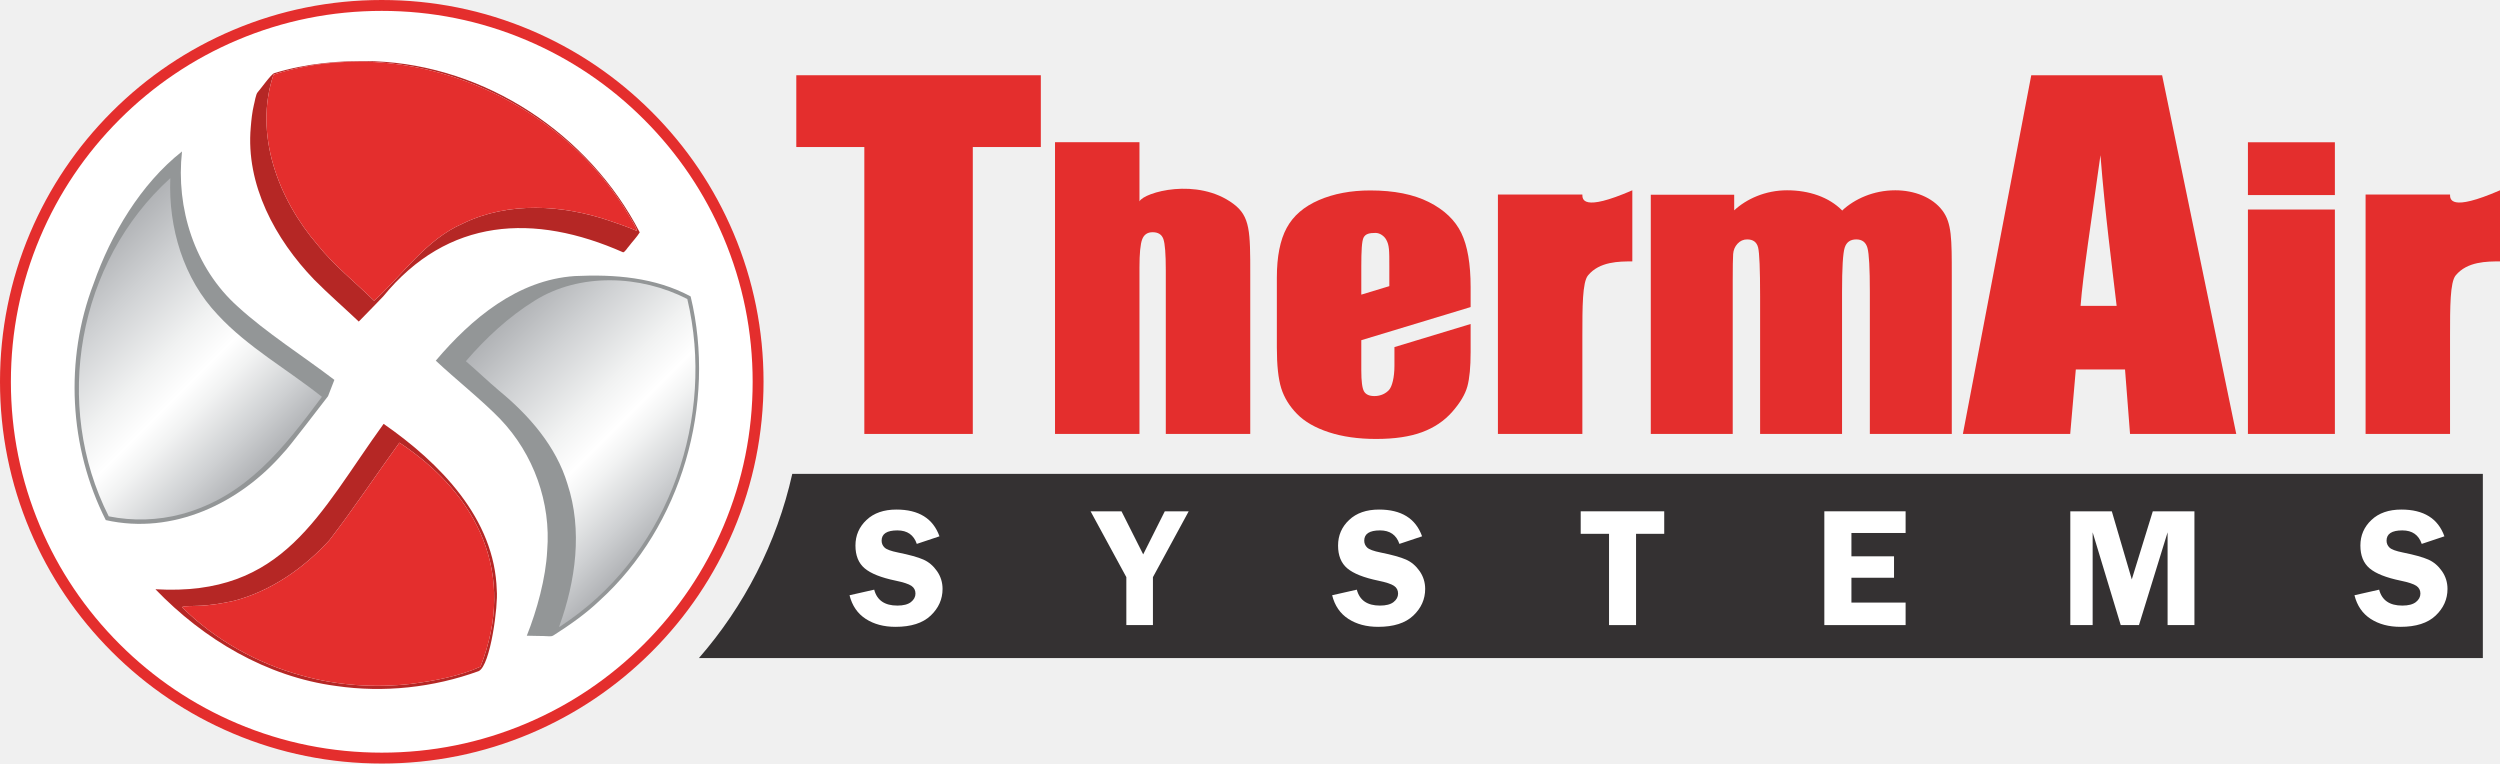
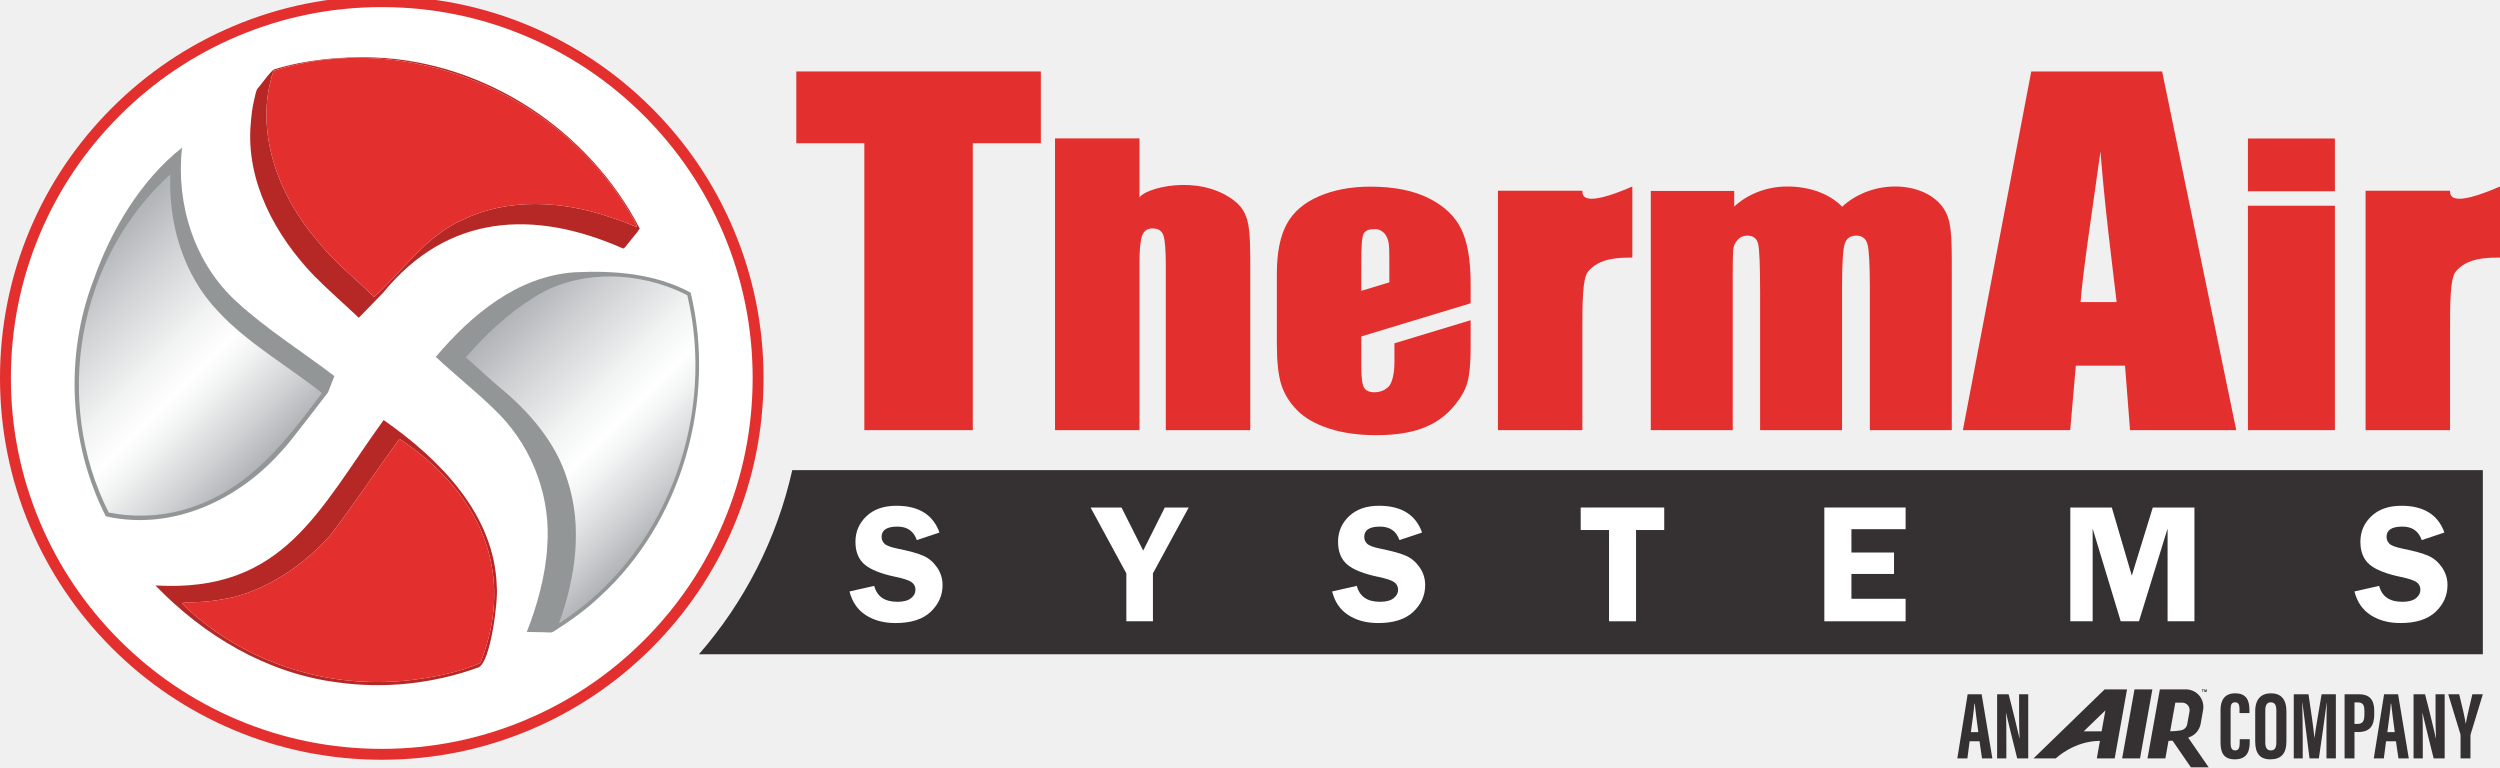
- <svg xmlns="http://www.w3.org/2000/svg" id="Layer_1" version="1.1" viewBox="0 0 1200 366.499">
+ <svg xmlns="http://www.w3.org/2000/svg" xmlns:xlink="http://www.w3.org/1999/xlink" id="Layer_1" version="1.1" viewBox="0 0 1200 368.32">
  <defs>
    <style>
      .st0 {
        fill: none;
      }

      .st1 {
+         fill: #e32f2d;
+       }
+ 
+       .st2 {
        fill: url(#linear-gradient1);
      }

-       .st2 {
+       .st3 {
        fill: #939697;
-       }
- 
-       .st3 {
-         fill: #e42e2d;
      }

      .st4 {
        fill: url(#linear-gradient);
      }

      .st5 {
+         fill: #b52825;
+       }
+ 
+       .st6 {
        fill: #fff;
      }

-       .st6 {
-         fill: #b52725;
-       }
- 
      .st7 {
-         fill: #343132;
+         fill: #353132;
      }
    </style>
-     <linearGradient id="linear-gradient" x1="236.609" y1="208.35" x2="325.375" y2="119.584" gradientTransform="translate(0 368) scale(1 -1)" gradientUnits="userSpaceOnUse">
-       <stop offset="0" stop-color="#b1b3b6" />
-       <stop offset=".201" stop-color="#cfd1d3" />
-       <stop offset=".453" stop-color="#f1f2f2" />
+     <linearGradient id="linear-gradient" x1="236.609" y1="157.829" x2="325.375" y2="246.595" gradientUnits="userSpaceOnUse">
+       <stop offset="0" stop-color="#b1b4b7" />
+       <stop offset=".197" stop-color="#cfd1d3" />
+       <stop offset=".452" stop-color="#f1f2f2" />
      <stop offset=".59" stop-color="#fff" />
-       <stop offset=".685" stop-color="#f1f2f2" />
-       <stop offset=".86" stop-color="#cfd1d3" />
-       <stop offset="1" stop-color="#b1b3b6" />
+       <stop offset=".686" stop-color="#f1f2f2" />
+       <stop offset=".863" stop-color="#cfd1d3" />
+       <stop offset="1" stop-color="#b1b4b7" />
    </linearGradient>
-     <linearGradient id="linear-gradient1" x1="33.668" y1="234.638" x2="125.366" y2="142.94" gradientTransform="translate(0 368) scale(1 -1)" gradientUnits="userSpaceOnUse">
-       <stop offset="0" stop-color="#b1b3b6" />
-       <stop offset=".201" stop-color="#cfd1d3" />
-       <stop offset=".453" stop-color="#f1f2f2" />
-       <stop offset=".59" stop-color="#fff" />
-       <stop offset=".685" stop-color="#f1f2f2" />
-       <stop offset=".86" stop-color="#cfd1d3" />
-       <stop offset="1" stop-color="#b1b3b6" />
-     </linearGradient>
+     <linearGradient id="linear-gradient1" x1="33.668" y1="131.541" x2="125.366" y2="223.239" xlink:href="#linear-gradient" />
  </defs>
  <g>
-     <path class="st3" d="M499.596,36.118v34.456h-32.654v137.716h-52.062V70.574h-32.654v-34.456h117.37,0Z" />
-     <path class="st3" d="M546.943,68.247v28.42c2.192-4.396,27.798-11.684,45.079,1.174,8.107,6.032,8.099,13.431,8.099,33.792v76.657h-40.536v-78.563c0-7.759-.386-12.743-1.154-14.95-.77-2.207-2.493-3.311-5.167-3.311-2.475,0-4.148,1.138-5.016,3.411-.87,2.275-1.304,6.79-1.304,13.545v79.868h-40.536V68.247h40.536,0Z" />
-     <path class="st3" d="M759.536,93.37c0,2.126-.191,8.48,23.98-2.031v34.136c-6.279,0-15.743,0-21.276,6.726-2.704,3.287-2.704,15.065-2.704,29.218v46.871h-40.536v-114.92h40.536,0Z" />
-     <path class="st3" d="M1176.02,93.37c0,2.126-.191,8.48,23.98-2.031v34.136c-6.279,0-15.743,0-21.276,6.726-2.704,3.287-2.704,15.065-2.704,29.218v46.871h-40.536v-114.92h40.536-0Z" />
-     <path class="st3" d="M1037.814,36.118l35.586,172.172h-50.984l-2.403-30.946h-23.622l-2.692,30.946h-51.516l32.821-172.172s62.809,0,62.809,0ZM1015.987,146.823c-2.266-19.501-5.49-43.605-7.77-72.314-4.562,32.968-8.377,57.074-9.543,72.314h17.313,0Z" />
-     <path class="st3" d="M1120.743,68.3v25.334h-41.74v-25.334h41.74ZM1120.743,100.571v107.719h-41.74v-107.719s41.74,0,41.74,0Z" />
-     <path class="st3" d="M705.9,147.393v-9.568c0-11.162-1.489-19.823-4.465-25.983-2.977-6.16-8.162-11.105-15.552-14.835-7.392-3.73-16.773-5.595-28.144-5.595-9.298,0-17.526,1.548-24.683,4.641-7.159,3.095-12.309,7.547-15.452,13.36-3.145,5.812-4.716,13.75-4.716,23.814v33.573c0,8.56.703,15.081,2.107,19.563,1.405,4.483,3.929,8.588,7.576,12.319,3.645,3.731,8.745,6.667,15.301,8.806,6.555,2.139,14.113,3.21,22.676,3.21,8.829,0,16.169-1.085,22.023-3.253,5.852-2.169,10.686-5.422,14.499-9.76,3.813-4.338,6.236-8.415,7.274-12.232,1.036-3.817,1.555-9.282,1.555-16.396v-13.538l-36.567,11.083v8.937c0,5.726-1.153,9.987-2.56,11.582-1.488,1.687-3.951,2.993-7.027,2.993-2.476,0-4.149-.751-5.017-2.256-.87-1.503-1.304-4.858-1.304-10.063v-14.497l52.475-15.904h0ZM653.425,127.868c0-7.359.238-12.317,1.14-13.921.958-1.704,2.697-2.147,5.693-2.147,2.202,0,4.199,1.615,5.077,3.152,1.543,2.704,1.543,5.177,1.543,12.916v9.479l-13.453,4.077v-13.557Z" />
-     <line class="st0" x1="759.536" y1="161.419" x2="759.536" y2="134.131" />
-     <path class="st3" d="M909.716,91.339c-10.46,0-19.519,4.177-25.385,9.626,0,0,.036.03.089.074-.029.026-.063.051-.089.077-6.424-6.565-16.075-9.777-26.535-9.777s-19.519,4.177-25.385,9.626v-7.49h-40.034v114.814h39.332v-73.706c0-6.421.066-10.618.2-12.592.134-1.972.836-3.645,2.107-5.017,1.27-1.37,2.809-2.057,4.615-2.057,2.875,0,4.631,1.304,5.268,3.913.635,2.609.953,10.435.953,23.479v65.98h39.331v-68.188c0-11.438.417-18.494,1.254-21.171.836-2.675,2.692-4.014,5.568-4.014,2.81,0,4.598,1.355,5.368,4.064.768,2.709,1.154,9.75,1.154,21.12v68.188h39.332v-76.014c0-17.714,0-25.248-4.523-31.24-4.774-6.324-13.431-9.697-22.623-9.697h0Z" />
+     <path class="st1" d="M499.596,34.297v34.456h-32.654v137.716h-52.062V68.753h-32.654v-34.456h117.37Z" />
+     <path class="st1" d="M546.943,66.426v28.42c2.192-4.396,27.798-11.684,45.079,1.174,8.107,6.032,8.099,13.431,8.099,33.792v76.657h-40.536v-78.563c0-7.759-.386-12.743-1.154-14.95-.77-2.207-2.493-3.311-5.167-3.311-2.475,0-4.148,1.138-5.016,3.411-.87,2.275-1.304,6.79-1.304,13.545v79.868h-40.536V66.426h40.536Z" />
+     <path class="st1" d="M759.536,91.549c0,2.126-.191,8.48,23.98-2.031v34.136c-6.279,0-15.743,0-21.276,6.726-2.704,3.287-2.704,15.065-2.704,29.218v46.871h-40.536v-114.92h40.536Z" />
+     <path class="st1" d="M1176.02,91.549c0,2.126-.191,8.48,23.98-2.031v34.136c-6.279,0-15.743,0-21.276,6.726-2.704,3.287-2.704,15.065-2.704,29.218v46.871h-40.536v-114.92h40.536Z" />
+     <path class="st1" d="M1037.814,34.297l35.586,172.172h-50.984l-2.403-30.946h-23.622l-2.692,30.946h-51.516l32.821-172.172h62.809ZM1015.987,145.002c-2.266-19.501-5.49-43.605-7.77-72.314-4.562,32.968-8.377,57.074-9.543,72.314h17.313Z" />
+     <path class="st1" d="M1120.743,66.479v25.334h-41.74v-25.334h41.74ZM1120.743,98.75v107.719h-41.74v-107.719h41.74Z" />
+     <line class="st0" x1="574.741" y1="83.163" x2="592.022" y2="96.02" />
+     <path class="st1" d="M705.9,145.573v-9.568c0-11.162-1.489-19.823-4.465-25.983-2.977-6.16-8.162-11.105-15.552-14.835-7.392-3.73-16.773-5.595-28.144-5.595-9.298,0-17.526,1.548-24.683,4.641-7.159,3.095-12.309,7.547-15.452,13.36-3.145,5.812-4.716,13.75-4.716,23.814v33.573c0,8.56.703,15.081,2.107,19.563,1.405,4.483,3.929,8.588,7.576,12.319,3.645,3.731,8.745,6.667,15.301,8.806,6.555,2.139,14.113,3.21,22.676,3.21,8.829,0,16.169-1.085,22.023-3.253,5.852-2.169,10.686-5.422,14.499-9.76,3.813-4.338,6.236-8.415,7.274-12.232,1.036-3.817,1.555-9.282,1.555-16.396v-13.538l-36.567,11.083v8.937c0,5.726-1.153,9.987-2.56,11.582-1.488,1.687-3.951,2.993-7.027,2.993-2.476,0-4.149-.751-5.017-2.256-.87-1.503-1.304-4.858-1.304-10.063v-14.497l52.475-15.904ZM653.425,126.047c0-7.359.238-12.317,1.14-13.921.958-1.704,2.697-2.147,5.693-2.147,2.202,0,4.199,1.615,5.077,3.152,1.543,2.704,1.543,5.177,1.543,12.916v9.479l-13.453,4.077v-13.557Z" />
+     <line class="st0" x1="759.536" y1="159.598" x2="759.536" y2="132.31" />
+     <path class="st1" d="M909.716,89.519c-10.46,0-19.519,4.177-25.385,9.626,0,0,.036.03.089.074-.029.026-.063.051-.089.077-6.424-6.565-16.075-9.777-26.535-9.777s-19.519,4.177-25.385,9.626v-7.49h-40.034v114.814h39.332v-73.706c0-6.421.066-10.618.2-12.592.134-1.972.836-3.645,2.107-5.017,1.27-1.37,2.809-2.057,4.615-2.057,2.875,0,4.631,1.304,5.268,3.913.635,2.609.953,10.435.953,23.479v65.98h39.331v-68.188c0-11.438.417-18.494,1.254-21.171.836-2.675,2.692-4.014,5.568-4.014,2.81,0,4.598,1.355,5.368,4.064.768,2.709,1.154,9.75,1.154,21.12v68.188h39.332v-76.014c0-17.714,0-25.248-4.523-31.24-4.774-6.324-13.431-9.697-22.623-9.697Z" />
  </g>
  <g>
-     <path class="st7" d="M380.285,227.469c-7.448,33.331-23.135,63.551-44.814,88.412h856.298v-88.412H380.285Z" />
+     <path class="st7" d="M380.285,225.648c-7.448,33.331-23.135,63.551-44.814,88.412h856.298v-88.412H380.285Z" />
    <g>
-       <path class="st5" d="M450.946,257.431l-10.883,3.641c-1.464-4.321-4.564-6.482-9.301-6.482-5.057,0-7.584,1.64-7.584,4.922,0,1.307.473,2.414,1.419,3.321.945.907,3.083,1.695,6.413,2.363,5.567,1.123,9.642,2.259,12.227,3.405,2.584,1.147,4.761,2.994,6.533,5.54,1.772,2.547,2.658,5.393,2.658,8.541,0,4.934-1.899,9.201-5.697,12.801-3.798,3.6-9.428,5.4-16.89,5.4-5.597,0-10.36-1.273-14.292-3.821-3.931-2.547-6.522-6.328-7.775-11.343l11.844-2.68c1.331,5.095,5.032,7.642,11.101,7.642,2.929,0,5.111-.566,6.549-1.701,1.437-1.133,2.156-2.487,2.156-4.061,0-1.601-.653-2.841-1.958-3.721-1.305-.88-3.822-1.707-7.551-2.482-6.953-1.442-11.907-3.41-14.864-5.904-2.957-2.494-4.435-6.141-4.435-10.942,0-4.854,1.765-8.948,5.296-12.282,3.531-3.333,8.321-5,14.37-5,10.712,0,17.601,4.281,20.666,12.844l0.0 0Z" />
-       <path class="st5" d="M570.573,245.428l-17.165,31.609v23.007h-12.764v-23.007l-17.166-31.609h14.843l10.413,20.68,10.365-20.68h11.473,0Z" />
-       <path class="st5" d="M682.6,257.431l-10.883,3.641c-1.464-4.321-4.564-6.482-9.301-6.482-5.057,0-7.584,1.64-7.584,4.922,0,1.307.473,2.414,1.419,3.321.945.907,3.083,1.695,6.413,2.363,5.567,1.123,9.642,2.259,12.227,3.405,2.584,1.147,4.761,2.994,6.533,5.54,1.772,2.547,2.658,5.393,2.658,8.541,0,4.934-1.899,9.201-5.697,12.801-3.798,3.6-9.428,5.4-16.89,5.4-5.597,0-10.36-1.273-14.292-3.821-3.931-2.547-6.522-6.328-7.775-11.343l11.844-2.68c1.331,5.095,5.032,7.642,11.101,7.642,2.929,0,5.111-.566,6.549-1.701,1.437-1.133,2.156-2.487,2.156-4.061,0-1.601-.653-2.841-1.958-3.721-1.305-.88-3.822-1.707-7.551-2.482-6.953-1.442-11.907-3.41-14.864-5.904-2.957-2.494-4.435-6.141-4.435-10.942,0-4.854,1.765-8.948,5.296-12.282,3.531-3.333,8.321-5,14.37-5,10.712,0,17.601,4.281,20.666,12.844v0Z" />
-       <path class="st5" d="M798.827,245.428v10.803h-13.524v43.813h-12.964v-43.813h-13.604v-10.803h40.092Z" />
-       <path class="st5" d="M914.693,255.831h-26.008v11.203h20.446v10.283h-20.446v11.923h26.008v10.803h-39.012v-54.616h39.012v10.403h0Z" />
-       <path class="st5" d="M1017.948,300.044l-13.476-44.533v44.533h-10.723v-54.616h19.923l9.586,32.69,10.084-32.69h19.985v54.616h-12.883v-44.533l-13.739,44.533h-8.757,0Z" />
-       <path class="st5" d="M1173.316,257.431l-10.883,3.641c-1.464-4.321-4.564-6.482-9.301-6.482-5.057,0-7.584,1.64-7.584,4.922,0,1.307.473,2.414,1.419,3.321.945.907,3.083,1.695,6.413,2.363,5.567,1.123,9.642,2.259,12.227,3.405,2.584,1.147,4.761,2.994,6.533,5.54,1.772,2.547,2.658,5.393,2.658,8.541,0,4.934-1.899,9.201-5.697,12.801-3.798,3.6-9.428,5.4-16.89,5.4-5.597,0-10.36-1.273-14.292-3.821-3.931-2.547-6.522-6.328-7.775-11.343l11.844-2.68c1.331,5.095,5.032,7.642,11.101,7.642,2.929,0,5.111-.566,6.549-1.701,1.437-1.133,2.156-2.487,2.156-4.061,0-1.601-.653-2.841-1.958-3.721-1.305-.88-3.822-1.707-7.551-2.482-6.953-1.442-11.907-3.41-14.864-5.904-2.957-2.494-4.435-6.141-4.435-10.942,0-4.854,1.765-8.948,5.296-12.282,3.531-3.333,8.321-5,14.37-5,10.712,0,17.601,4.281,20.666,12.844l0.0 0Z" />
+       <path class="st6" d="M450.946,255.61l-10.883,3.641c-1.464-4.321-4.564-6.482-9.301-6.482-5.057,0-7.584,1.64-7.584,4.922,0,1.307.473,2.414,1.419,3.321.945.907,3.083,1.695,6.413,2.363,5.567,1.123,9.642,2.259,12.227,3.405,2.584,1.147,4.761,2.994,6.533,5.54,1.772,2.547,2.658,5.393,2.658,8.541,0,4.934-1.899,9.201-5.697,12.801-3.798,3.6-9.428,5.4-16.89,5.4-5.597,0-10.36-1.273-14.292-3.821-3.931-2.547-6.522-6.328-7.775-11.343l11.844-2.68c1.331,5.095,5.032,7.642,11.101,7.642,2.929,0,5.111-.566,6.549-1.701,1.437-1.133,2.156-2.487,2.156-4.061,0-1.601-.653-2.841-1.958-3.721-1.305-.88-3.822-1.707-7.551-2.482-6.953-1.442-11.907-3.41-14.864-5.904-2.957-2.494-4.435-6.141-4.435-10.942,0-4.854,1.765-8.948,5.296-12.282,3.531-3.333,8.321-5,14.37-5,10.712,0,17.601,4.281,20.666,12.844Z" />
+       <path class="st6" d="M570.573,243.607l-17.165,31.609v23.007h-12.764v-23.007l-17.166-31.609h14.843l10.413,20.68,10.365-20.68h11.473Z" />
+       <path class="st6" d="M682.6,255.61l-10.883,3.641c-1.464-4.321-4.564-6.482-9.301-6.482-5.057,0-7.584,1.64-7.584,4.922,0,1.307.473,2.414,1.419,3.321.945.907,3.083,1.695,6.413,2.363,5.567,1.123,9.642,2.259,12.227,3.405,2.584,1.147,4.761,2.994,6.533,5.54,1.772,2.547,2.658,5.393,2.658,8.541,0,4.934-1.899,9.201-5.697,12.801-3.798,3.6-9.428,5.4-16.89,5.4-5.597,0-10.36-1.273-14.292-3.821-3.931-2.547-6.522-6.328-7.775-11.343l11.844-2.68c1.331,5.095,5.032,7.642,11.101,7.642,2.929,0,5.111-.566,6.549-1.701,1.437-1.133,2.156-2.487,2.156-4.061,0-1.601-.653-2.841-1.958-3.721-1.305-.88-3.822-1.707-7.551-2.482-6.953-1.442-11.907-3.41-14.864-5.904-2.957-2.494-4.435-6.141-4.435-10.942,0-4.854,1.765-8.948,5.296-12.282,3.531-3.333,8.321-5,14.37-5,10.712,0,17.601,4.281,20.666,12.844Z" />
+       <path class="st6" d="M798.827,243.607v10.803h-13.524v43.813h-12.964v-43.813h-13.604v-10.803h40.092Z" />
+       <path class="st6" d="M914.693,254.01h-26.008v11.203h20.446v10.283h-20.446v11.923h26.008v10.803h-39.012v-54.616h39.012v10.403Z" />
+       <path class="st6" d="M1017.948,298.223l-13.476-44.533v44.533h-10.723v-54.616h19.923l9.586,32.69,10.084-32.69h19.985v54.616h-12.884v-44.533l-13.739,44.533h-8.757Z" />
+       <path class="st6" d="M1173.315,255.61l-10.883,3.641c-1.464-4.321-4.564-6.482-9.301-6.482-5.057,0-7.584,1.64-7.584,4.922,0,1.307.473,2.414,1.419,3.321.945.907,3.083,1.695,6.413,2.363,5.567,1.123,9.642,2.259,12.227,3.405,2.584,1.147,4.761,2.994,6.533,5.54,1.772,2.547,2.658,5.393,2.658,8.541,0,4.934-1.899,9.201-5.697,12.801-3.798,3.6-9.428,5.4-16.89,5.4-5.597,0-10.36-1.273-14.292-3.821-3.931-2.547-6.522-6.328-7.775-11.343l11.844-2.68c1.331,5.095,5.032,7.642,11.101,7.642,2.929,0,5.111-.566,6.549-1.701,1.437-1.133,2.156-2.487,2.156-4.061,0-1.601-.653-2.841-1.958-3.721-1.305-.88-3.822-1.707-7.551-2.482-6.953-1.442-11.907-3.41-14.864-5.904-2.957-2.494-4.435-6.141-4.435-10.942,0-4.854,1.765-8.948,5.296-12.282,3.531-3.333,8.321-5,14.37-5,10.712,0,17.601,4.281,20.666,12.844Z" />
    </g>
  </g>
  <g>
    <g>
-       <circle class="st5" cx="183.25" cy="183.25" r="180.637" />
-       <path class="st3" d="M183.25,366.499c-24.737,0-48.736-4.846-71.33-14.402-21.822-9.23-41.419-22.442-58.247-39.271-16.828-16.828-30.041-36.425-39.271-58.247C4.846,231.986,0,207.987,0,183.25s4.846-48.736,14.402-71.33c9.23-21.822,22.442-41.419,39.271-58.247,16.828-16.829,36.426-30.041,58.247-39.271C134.513,4.846,158.512,0,183.25,0s48.736,4.846,71.33,14.402c21.822,9.23,41.419,22.442,58.247,39.271,16.829,16.828,30.041,36.425,39.271,58.247,9.556,22.594,14.402,46.593,14.402,71.33s-4.846,48.736-14.402,71.33c-9.23,21.822-22.442,41.419-39.271,58.247-16.828,16.829-36.425,30.041-58.247,39.271-22.594,9.556-46.593,14.402-71.33,14.402h0ZM183.25,5.226c-24.034,0-47.348,4.707-69.294,13.989-21.199,8.966-40.238,21.803-56.588,38.153-16.35,16.35-29.187,35.389-38.153,56.588-9.282,21.946-13.989,45.26-13.989,69.294s4.707,47.348,13.989,69.294c8.966,21.199,21.803,40.238,38.153,56.588,16.35,16.35,35.389,29.187,56.588,38.153,21.946,9.282,45.26,13.989,69.294,13.989s47.348-4.707,69.294-13.989c21.199-8.966,40.238-21.803,56.588-38.153,16.35-16.35,29.187-35.389,38.153-56.588,9.282-21.946,13.989-45.26,13.989-69.294s-4.707-47.348-13.989-69.294c-8.966-21.199-21.803-40.238-38.153-56.588-16.35-16.35-35.389-29.187-56.588-38.153-21.946-9.282-45.26-13.989-69.294-13.989Z" />
+       <circle class="st6" cx="183.25" cy="181.429" r="180.637" />
+       <path class="st1" d="M183.25,364.678c-24.737,0-48.736-4.846-71.33-14.402-21.822-9.23-41.419-22.442-58.247-39.271-16.828-16.828-30.041-36.425-39.271-58.247C4.846,230.165,0,206.166,0,181.429s4.846-48.736,14.402-71.33c9.23-21.822,22.442-41.419,39.271-58.247,16.828-16.829,36.426-30.041,58.247-39.271C134.513,3.025,158.512-1.821,183.25-1.821s48.736,4.846,71.33,14.402c21.822,9.23,41.419,22.442,58.247,39.271,16.829,16.828,30.041,36.425,39.271,58.247,9.556,22.594,14.402,46.593,14.402,71.33s-4.846,48.736-14.402,71.33c-9.23,21.822-22.442,41.419-39.271,58.247-16.828,16.829-36.425,30.041-58.247,39.271-22.594,9.556-46.593,14.402-71.33,14.402ZM183.25,3.405c-24.034,0-47.348,4.707-69.294,13.989-21.199,8.966-40.238,21.803-56.588,38.153-16.35,16.35-29.187,35.389-38.153,56.588-9.282,21.946-13.989,45.26-13.989,69.294s4.707,47.348,13.989,69.294c8.966,21.199,21.803,40.238,38.153,56.588,16.35,16.35,35.389,29.187,56.588,38.153,21.946,9.282,45.26,13.989,69.294,13.989s47.348-4.707,69.294-13.989c21.199-8.966,40.238-21.803,56.588-38.153,16.35-16.35,29.187-35.389,38.153-56.588,9.282-21.946,13.989-45.26,13.989-69.294s-4.707-47.348-13.989-69.294c-8.966-21.199-21.803-40.238-38.153-56.588-16.35-16.35-35.389-29.187-56.588-38.153-21.946-9.282-45.26-13.989-69.294-13.989Z" />
    </g>
    <g>
      <g>
        <g>
-           <path class="st2" d="M262.643,264.362c1.91-23.024-6.511-46.486-22.519-63.197-8.856-9.169-21.625-19.266-30.95-28.047,17.116-20.192,39.24-38.768,66.738-40.61,18.979-.904,38.577.592,55.597,9.781,12.452,51.547-4.245,110.23-43.746,146.038-6.506,6.228-14.42,11.776-22.014,16.61-.884.565-1.394.492-2.416.466-2.855-.207-7.586-.118-10.47-.26,4.848-12.112,9.139-27.723,9.781-40.781h0Z" />
-           <path class="st2" d="M136.019,217.382c-20.936,24.233-53.044,39.52-85.246,32.266-17.625-34.82-19.855-77.026-5.836-113.511,8.334-23.77,22.581-47.781,42.437-63.446-3.058,27.149,6.058,55.999,26.709,74.421,13.54,12.463,31.746,24.019,46.417,35.229l-3.048,7.836c-1.966,2.446-19.621,25.75-21.433,27.204h0Z" />
+           <path class="st3" d="M262.643,262.541c1.91-23.024-6.511-46.486-22.519-63.197-8.856-9.169-21.625-19.266-30.95-28.047,17.116-20.192,39.24-38.768,66.738-40.61,18.979-.904,38.577.592,55.597,9.781,12.452,51.547-4.245,110.23-43.746,146.038-6.506,6.228-14.42,11.776-22.014,16.61-.884.565-1.394.492-2.416.466-2.855-.207-7.586-.118-10.47-.26,4.848-12.112,9.139-27.723,9.781-40.781Z" />
+           <path class="st3" d="M136.019,215.561c-20.936,24.233-53.044,39.52-85.246,32.266-17.625-34.82-19.855-77.026-5.836-113.511,8.334-23.77,22.581-47.781,42.437-63.446-3.058,27.149,6.058,55.999,26.709,74.421,13.54,12.463,31.746,24.019,46.417,35.229l-3.048,7.836c-1.966,2.446-19.621,25.75-21.433,27.204Z" />
        </g>
        <g>
-           <path class="st4" d="M272.389,232.327c7.298,22.173,3.948,46.493-3.868,68.082-.005.21-.297.69.163.438,0,0,4.957-3.418,4.957-3.418,47.885-33.823,69.731-97.301,56.262-153.903-22.358-11.488-51.721-12.784-73.358.851-12.389,7.673-23.491,17.996-32.929,29,5.29,4.513,10.74,9.779,16.05,14.239,14.315,11.778,27.31,26.64,32.724,44.711h0Z" />
-           <path class="st1" d="M87.184,246.777c31.094-8.426,49.058-31.783,67.339-56.303-16.344-13.007-35.698-23.874-49.934-39.297-16.581-17.389-23.82-41.951-22.837-65.681-44.56,40.372-56.635,108.789-29.559,162.343,11.459,2.317,23.669,1.974,34.991-1.062Z" />
+           <path class="st4" d="M272.389,230.506c7.298,22.173,3.948,46.493-3.868,68.082-.005.21-.297.69.163.438,0,0,4.957-3.418,4.957-3.418,47.885-33.823,69.731-97.301,56.262-153.903-22.358-11.488-51.721-12.784-73.358.851-12.389,7.673-23.491,17.996-32.929,29,5.29,4.513,10.74,9.779,16.05,14.239,14.315,11.778,27.31,26.64,32.724,44.711Z" />
+           <path class="st2" d="M87.184,244.956c31.094-8.426,49.058-31.783,67.339-56.303-16.344-13.007-35.698-23.874-49.934-39.297-16.581-17.389-23.82-41.951-22.837-65.681-44.56,40.372-56.635,108.789-29.559,162.343,11.459,2.317,23.669,1.974,34.991-1.062Z" />
        </g>
      </g>
      <g>
-         <path class="st6" d="M183.935,142.283c-3.406,3.468-8.29,8.664-11.73,12.069-7.025-6.666-14.592-13.248-21.404-20.122-18.672-19.39-32.929-45.596-30.434-73.194.29-3.584.664-7.153,1.486-10.638.38-1.163.907-5.323,1.903-6.206,1.117-1.173,6.38-8.6,7.837-9.059,15.19-4.712,32.247-6.269,48.14-5.73,53.333,2.072,102.925,34.896,127.342,82.122-1.331,2.197-3.627,4.578-5.182,6.657-.719.719-1.759,2.63-2.758,2.947-42.763-18.943-84.236-16.732-115.199,21.154h0ZM222.142,107.307c21.931-10.699,48.019-9.035,70.629-1.285,2.875.905,9.935,3.45,12.658,4.713,1.286.536-2.619-5.777-2.831-6.146-33.249-57.671-107.291-89.234-171.314-68.764-9.595,28.547,2.283,59.81,21.178,81.729,7.826,9.853,18.161,18.031,27.102,26.812,13.904-12.533,24.84-29.351,42.579-37.06h0Z" />
-         <path class="st6" d="M161.331,329.27c-33.369-4.404-63.608-22.403-86.729-46.435,61.673,3.64,78.301-36.199,109.535-79.383,26.788,18.614,53.378,45.36,54.316,79.948.698,6.815-2.925,35.969-8.681,38.739-21.754,7.913-45.524,10.474-68.44,7.13h0ZM144.877,324.264c16.794,4.767,34.993,6.001,52.325,4.009,11.066-1.412,23.221-3.666,33.424-8.267,17.364-44.147-.861-82.399-38.912-107.534-10.97,15.134-22.312,32.166-33.633,46.851-12.248,13.393-27.895,24.303-45.538,29.007-5.792,1.304-11.787,2.318-17.707,2.474-1.228.1-6.338-.02-7.508.601,15.801,15.683,36.124,27.068,57.549,32.858h0Z" />
-         <path class="st3" d="M222.142,107.307c-17.739,7.709-28.674,24.526-42.579,37.06-8.945-8.786-19.273-16.955-27.102-26.812-18.893-21.916-30.773-53.187-21.177-81.73,64.029-20.469,138.062,11.091,171.314,68.764.213.369,4.117,6.682,2.832,6.146-2.709-1.26-9.72-3.766-12.658-4.713-22.609-7.75-48.7-9.412-70.629,1.285h0Z" />
-         <path class="st3" d="M144.877,324.264c-21.425-5.79-41.748-17.175-57.549-32.858,1.28-.714,6.039-.4,7.508-.601,5.918-.156,11.911-1.166,17.707-2.474,17.644-4.705,33.29-15.614,45.538-29.008,11.321-14.684,22.662-31.715,33.633-46.851,38.075,25.154,56.267,63.406,38.912,107.534-10.199,4.6-22.36,6.855-33.424,8.268-17.334,1.991-35.528.757-52.325-4.01h0Z" />
+         <path class="st5" d="M183.935,140.462c-3.406,3.468-8.29,8.664-11.73,12.069-7.025-6.666-14.592-13.248-21.404-20.122-18.672-19.39-32.929-45.596-30.434-73.194.29-3.584.664-7.153,1.486-10.638.38-1.163.907-5.323,1.903-6.206,1.117-1.173,6.38-8.6,7.837-9.059,15.19-4.712,32.247-6.269,48.14-5.73,53.333,2.072,102.925,34.896,127.342,82.122-1.331,2.197-3.627,4.578-5.182,6.657-.719.719-1.759,2.63-2.758,2.947-42.763-18.943-84.236-16.732-115.199,21.154ZM222.142,105.486c21.931-10.699,48.019-9.035,70.629-1.285,2.875.905,9.935,3.45,12.658,4.713,1.286.536-2.619-5.777-2.831-6.146-33.249-57.671-107.291-89.234-171.314-68.764-9.595,28.547,2.283,59.81,21.178,81.729,7.826,9.853,18.161,18.031,27.102,26.812,13.904-12.533,24.84-29.351,42.579-37.06Z" />
+         <path class="st5" d="M161.331,327.449c-33.369-4.404-63.608-22.403-86.729-46.435,61.673,3.64,78.301-36.199,109.535-79.383,26.788,18.614,53.378,45.36,54.316,79.948.698,6.815-2.925,35.969-8.681,38.739-21.754,7.913-45.524,10.474-68.44,7.13ZM144.877,322.443c16.794,4.767,34.993,6.001,52.325,4.009,11.066-1.412,23.221-3.666,33.424-8.267,17.364-44.147-.861-82.399-38.912-107.534-10.97,15.134-22.312,32.166-33.633,46.851-12.248,13.393-27.895,24.303-45.538,29.007-5.792,1.304-11.787,2.318-17.707,2.474-1.228.1-6.338-.02-7.508.601,15.801,15.683,36.124,27.068,57.549,32.858Z" />
+         <path class="st1" d="M222.142,105.486c-17.739,7.709-28.674,24.526-42.579,37.06-8.945-8.786-19.273-16.955-27.102-26.812-18.893-21.916-30.773-53.187-21.177-81.73,64.029-20.469,138.062,11.091,171.314,68.764.213.369,4.117,6.682,2.832,6.146-2.709-1.26-9.72-3.766-12.658-4.713-22.609-7.75-48.7-9.412-70.629,1.285Z" />
+         <path class="st1" d="M144.877,322.443c-21.425-5.79-41.748-17.175-57.549-32.858,1.28-.714,6.039-.4,7.508-.601,5.918-.156,11.911-1.166,17.707-2.474,17.644-4.705,33.29-15.614,45.538-29.008,11.321-14.684,22.662-31.715,33.633-46.851,38.075,25.154,56.267,63.406,38.912,107.534-10.199,4.6-22.36,6.855-33.424,8.268-17.334,1.991-35.528.757-52.325-4.01Z" />
      </g>
    </g>
  </g>
+   <g>
+     <g>
+       <path class="st7" d="M1010.231,330.899l-34.148,33.13h10.704s8.67-8.404,21.188-8.404l-.575,3.185-.929,5.22h8.581l5.927-33.13h-10.749ZM1008.771,351.025h-8.581l10.395-10.041-1.813,10.041Z" />
+       <path class="st7" d="M1024.562,330.899h8.581l-5.927,33.13h-8.581l5.927-33.13Z" />
+       <path class="st7" d="M1060.17,368.32l-9.864-14.287c.177-.044.398-.133.575-.177,2.831-1.017,4.91-3.494,5.441-6.458l1.15-6.502c.973-5.264-3.008-9.997-8.272-9.997h-12.474l-5.927,33.13h8.581l1.504-8.404c.663,0,1.283-.044,1.946-.088l8.802,12.783h8.537ZM1044.157,337.269h3.273c2.256,0,3.937,2.035,3.539,4.246l-1.106,6.104c-.265,1.46-1.415,2.61-2.875,2.919-1.681.31-3.45.487-5.308.487l2.477-13.756Z" />
+       <g>
+         <path class="st7" d="M1057.25,331.076h-.398v-.177h1.017v.221h-.398v1.062h-.265v-1.106h.044,0Z" />
+         <path class="st7" d="M1058.002,330.899h.398l.221.796c0,.044.044.177.044.221h-.044c0-.044.044-.177.044-.221l.221-.796h.398v1.283h-.221v-1.062h0c0,.088-.044.133-.044.177l-.265.885h-.221l-.265-.885c0-.044-.044-.133-.044-.177h0v1.062h-.221v-1.283h0Z" />
+       </g>
+     </g>
+     <g>
+       <path class="st7" d="M945.423,355.794l-1.077,8.238h-4.832l4.96-30.794h6.71l5.152,30.794h-4.964l-1.209-8.238h-4.739ZM949.6,351.426c-.703-5.228-1.375-10.192-1.728-13.675h-.175c-.132,2.537-1.056,9.132-1.673,13.675h3.576Z" />
+       <path class="st7" d="M958.617,364.032v-30.794h5.501c1.23,4.343,4.905,19.546,5.228,21.177h.055c-.221-3.785-.234-8.119-.234-13.181v-7.995h4.385v30.794h-5.292c-.971-3.678-5.071-20.568-5.377-21.862h-.047c.226,3.729.209,7.902.209,13.441v8.421h-4.428Z" />
+     </g>
+     <g>
+       <path class="st7" d="M1079.865,354.823v1.201c0,3.525-.588,8.46-7.097,8.46-5.705,0-6.914-3.563-6.914-8.264v-15.527c0-4.756,2.159-7.906,6.995-7.906,5.773,0,6.876,3.828,6.876,8.098v1.379h-4.76v-1.937c0-2.048-.477-3.214-2.129-3.214-1.622,0-2.146,1.124-2.146,3.231v16.28c0,2.01.4,3.572,2.205,3.572,1.712,0,2.167-1.358,2.167-3.649v-1.724h4.802Z" />
+       <path class="st7" d="M1097.482,341.412v14.377c0,5.901-2.503,8.694-7.723,8.694-5.003,0-7.259-2.861-7.259-8.613v-14.497c0-5.897,2.972-8.587,7.561-8.587,4.666,0,7.421,2.699,7.421,8.626ZM1087.337,340.944v15.489c0,2.563.924,3.764,2.635,3.764,1.848,0,2.674-1.12,2.674-3.832v-15.455c0-2.444-.749-3.798-2.678-3.798-1.712,0-2.631,1.226-2.631,3.832Z" />
+       <path class="st7" d="M1116.705,352.575c0-5.232.055-11.751.149-15.28h-.047c-.707,5.347-2.41,17.817-3.747,26.737h-4.479c-.996-8-2.716-21.143-3.419-26.775h-.089c.089,3.589.234,10.554.234,15.851v10.925h-4.304v-30.794h7.076c1.201,7.825,2.435,16.6,2.848,20.917h.047c.502-4.372,2.171-13.534,3.402-20.917h6.838v30.794h-4.509v-11.457Z" />
+       <path class="st7" d="M1125.399,333.238h6.85c4.892,0,7.387,2.414,7.387,7.859v1.818c0,5.079-1.818,8.455-7.651,8.455h-1.835v12.662h-4.751v-30.794ZM1130.15,347.492h1.303c2.959,0,3.466-1.728,3.466-4.734v-1.516c0-2.239-.405-4.083-3.044-4.083h-1.724v10.333Z" />
+       <path class="st7" d="M1145.315,355.794l-1.077,8.238h-4.832l4.96-30.794h6.714l5.147,30.794h-4.964l-1.209-8.238h-4.739ZM1149.492,351.426c-.703-5.228-1.375-10.192-1.728-13.675h-.175c-.132,2.537-1.056,9.132-1.669,13.675h3.572Z" />
+       <path class="st7" d="M1158.509,364.032v-30.794h5.501c1.23,4.343,4.905,19.546,5.228,21.177h.055c-.221-3.785-.234-8.119-.234-13.181v-7.995h4.385v30.794h-5.292c-.971-3.678-5.071-20.568-5.377-21.862h-.047c.226,3.729.209,7.902.209,13.441v8.421h-4.428Z" />
+       <path class="st7" d="M1181.065,364.032v-10.908c0-.396-.047-.622-.17-1.043l-5.743-18.843h5.254c1.235,4.998,2.648,10.737,3.121,14.092h.047c.634-3.636,2.014-9.183,3.155-14.092h5.041l-5.862,19.248c-.043.226-.089.532-.089,1.171v10.375h-4.751Z" />
+     </g>
+   </g>
</svg>
